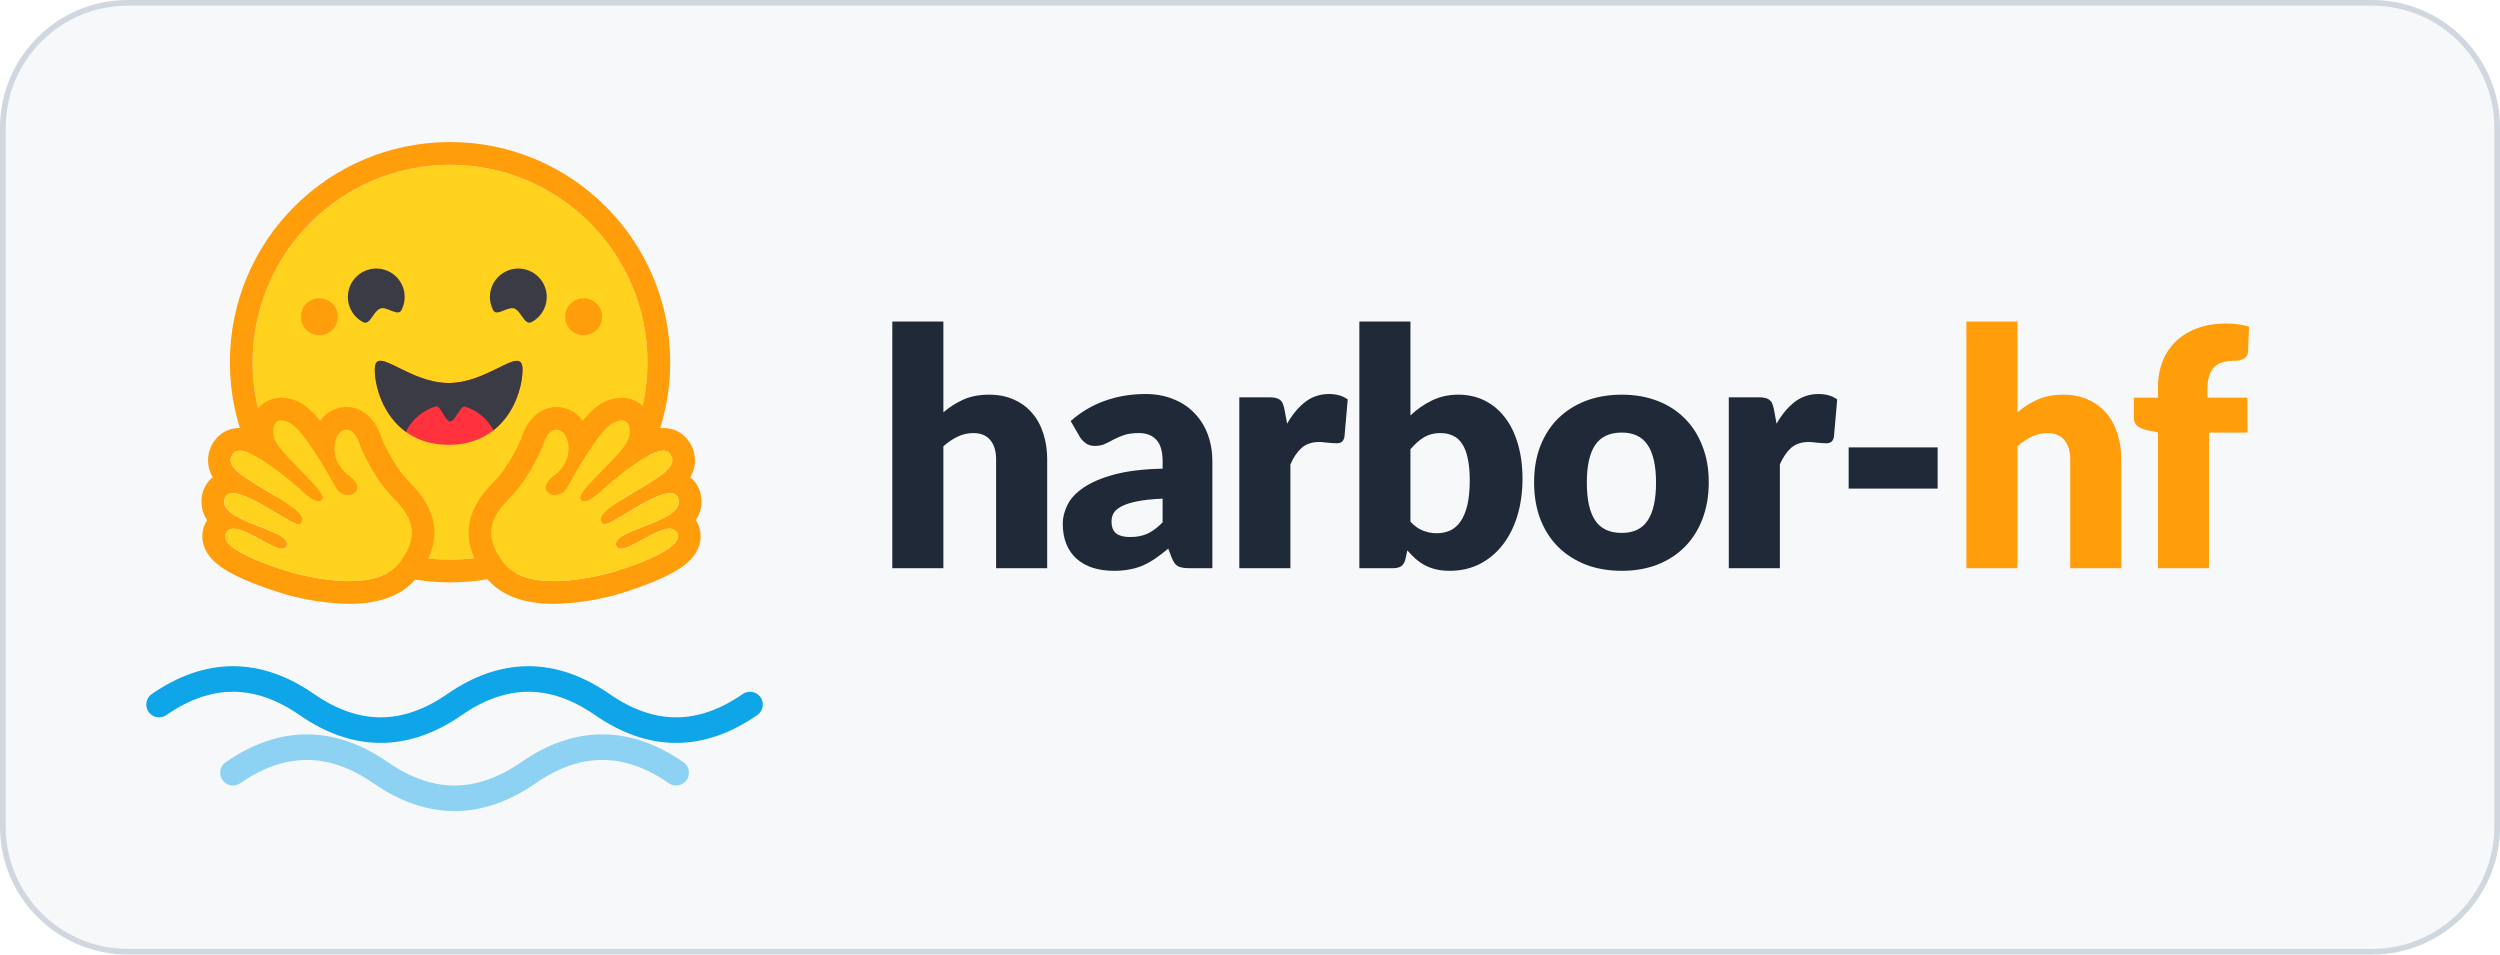
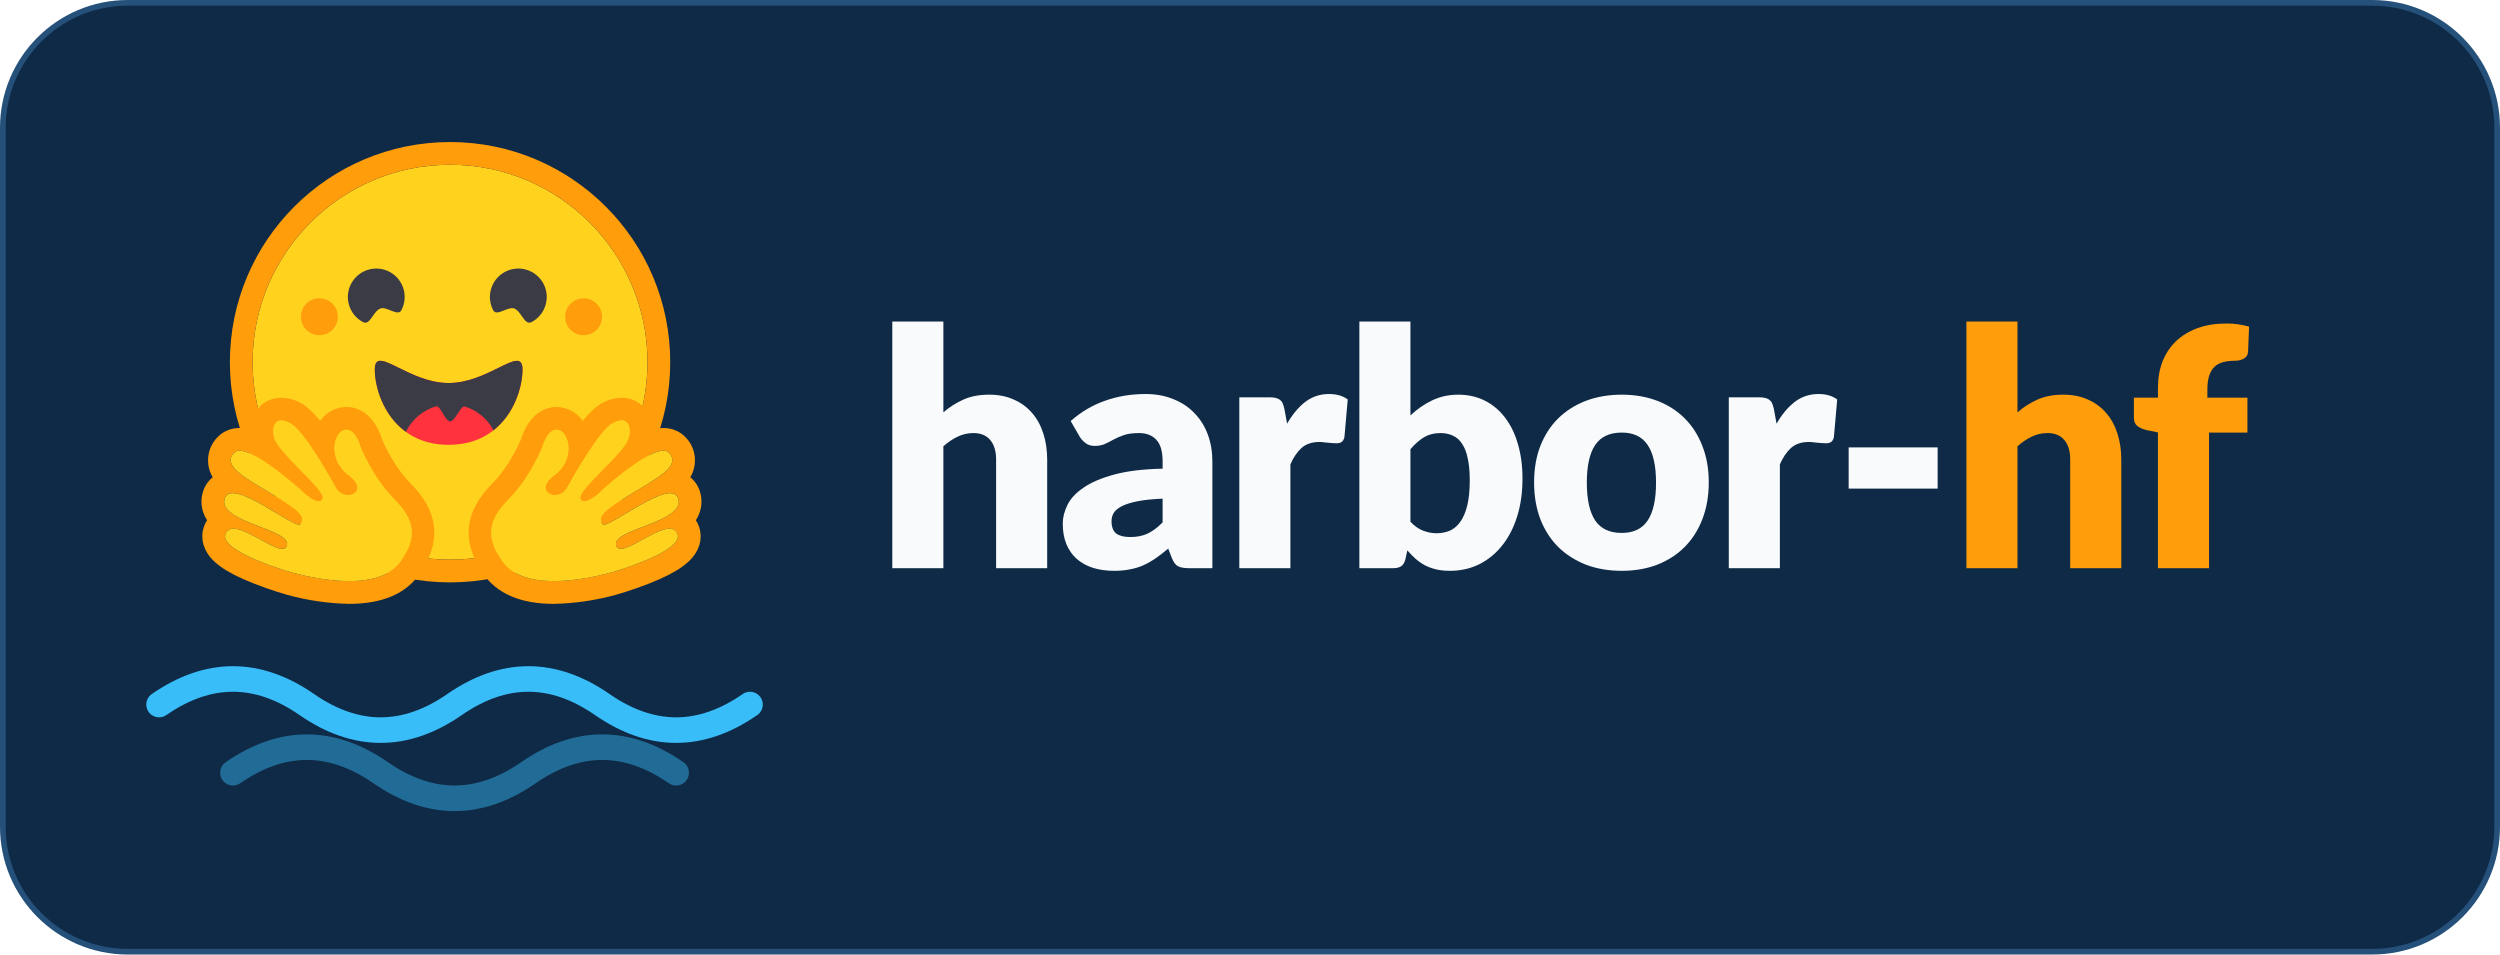
<svg xmlns="http://www.w3.org/2000/svg" viewBox="-20 -20 440 168" width="440" height="168" fill="none" role="img" aria-label="harbor-hf" version="1.1" id="svg34">
  <defs id="defs38" />
-   <rect x="-19.5" y="-19.5" width="439" height="167" rx="22" fill="#F6F8FA" stroke="#D0D7DE" id="rect2" />
+   <rect x="-19.5" y="-19.5" width="439" height="167" rx="22" fill="#0F2A47" stroke="#24507A" id="rect2" />
  <g transform="translate(12,2)" id="g22">
    <path fill="#ffd21e" d="m 47.21,76.5 a 34.75,34.75 0 1 0 0,-69.5 34.75,34.75 0 0 0 0,69.5 z" id="path4" />
    <path fill="#ff9d0b" d="m 81.96,41.75 a 34.75,34.75 0 1 0 -69.5,0 34.75,34.75 0 0 0 69.5,0 z m -73.5,0 a 38.75,38.75 0 1 1 77.5,0 38.75,38.75 0 0 1 -77.5,0 z" id="path6" />
    <path fill="#3a3b45" d="m 58.5,32.3 c 1.28,0.44 1.78,3.06 3.07,2.38 a 5,5 0 1 0 -6.76,-2.07 c 0.61,1.15 2.55,-0.72 3.7,-0.32 z m -23.55,0 c -1.28,0.44 -1.79,3.06 -3.07,2.38 a 5,5 0 1 1 6.76,-2.07 c -0.61,1.15 -2.56,-0.72 -3.7,-0.32 z" id="path8" />
    <path fill="#ff323d" d="m 46.96,56.29 c 9.83,0 13,-8.76 13,-13.26 0,-2.34 -1.57,-1.6 -4.09,-0.36 -2.33,1.15 -5.46,2.74 -8.9,2.74 -7.19,0 -13,-6.88 -13,-2.38 0,4.5 3.16,13.26 13,13.26 z" id="path10" />
    <path fill="#3a3b45" fill-rule="evenodd" d="m 39.43,54 a 8.7,8.7 0 0 1 5.3,-4.49 c 0.4,-0.12 0.81,0.57 1.24,1.28 0.4,0.68 0.82,1.37 1.24,1.37 0.45,0 0.9,-0.68 1.33,-1.35 0.45,-0.7 0.89,-1.38 1.32,-1.25 a 8.61,8.61 0 0 1 5,4.17 c 3.73,-2.94 5.1,-7.74 5.1,-10.7 0,-2.34 -1.57,-1.6 -4.09,-0.36 l -0.14,0.07 c -2.31,1.15 -5.39,2.67 -8.77,2.67 -3.38,0 -6.45,-1.52 -8.77,-2.67 -2.6,-1.29 -4.23,-2.1 -4.23,0.29 0,3.05 1.46,8.06 5.47,10.97 z" clip-rule="evenodd" id="path12" />
    <path fill="#ff9d0b" d="m 70.71,37 a 3.25,3.25 0 1 0 0,-6.5 3.25,3.25 0 0 0 0,6.5 z m -46.5,0 a 3.25,3.25 0 1 0 0,-6.5 3.25,3.25 0 0 0 0,6.5 z m -6.69,11 c -1.62,0 -3.06,0.66 -4.07,1.87 a 5.97,5.97 0 0 0 -1.33,3.76 7.1,7.1 0 0 0 -1.94,-0.3 c -1.55,0 -2.95,0.59 -3.94,1.66 a 5.8,5.8 0 0 0 -0.8,7 5.3,5.3 0 0 0 -1.79,2.82 c -0.24,0.9 -0.48,2.8 0.8,4.74 a 5.22,5.22 0 0 0 -0.37,5.02 c 1.02,2.32 3.57,4.14 8.52,6.1 3.07,1.22 5.89,2 5.91,2.01 a 44.33,44.33 0 0 0 10.93,1.6 c 5.86,0 10.05,-1.8 12.46,-5.34 3.88,-5.69 3.33,-10.9 -1.7,-15.92 -2.77,-2.78 -4.62,-6.87 -5,-7.77 -0.78,-2.66 -2.84,-5.62 -6.25,-5.62 a 5.7,5.7 0 0 0 -4.6,2.46 c -1,-1.26 -1.98,-2.25 -2.86,-2.82 A 7.4,7.4 0 0 0 17.52,48 Z m 0,4 c 0.51,0 1.14,0.22 1.82,0.65 2.14,1.36 6.25,8.43 7.76,11.18 0.5,0.92 1.37,1.31 2.14,1.31 1.55,0 2.75,-1.53 0.15,-3.48 -3.92,-2.93 -2.55,-7.72 -0.68,-8.01 0.08,-0.02 0.17,-0.02 0.24,-0.02 1.7,0 2.45,2.93 2.45,2.93 0,0 2.2,5.52 5.98,9.3 3.77,3.77 3.97,6.8 1.22,10.83 -1.88,2.75 -5.47,3.58 -9.16,3.58 -3.81,0 -7.73,-0.9 -9.92,-1.46 -0.11,-0.03 -13.45,-3.8 -11.76,-7 0.28,-0.54 0.75,-0.76 1.34,-0.76 2.38,0 6.7,3.54 8.57,3.54 0.41,0 0.7,-0.17 0.83,-0.6 0.79,-2.85 -12.06,-4.05 -10.98,-8.17 0.2,-0.73 0.71,-1.02 1.44,-1.02 3.14,0 10.2,5.53 11.68,5.53 0.11,0 0.2,-0.03 0.24,-0.1 0.74,-1.2 0.33,-2.04 -4.9,-5.2 -5.21,-3.16 -8.88,-5.06 -6.8,-7.33 0.24,-0.26 0.58,-0.38 1,-0.38 3.17,0 10.66,6.82 10.66,6.82 0,0 2.02,2.1 3.25,2.1 0.28,0 0.52,-0.1 0.68,-0.38 C 25.63,64.4 16.71,57.64 16.21,54.85 15.87,52.95 16.45,52 17.52,52 Z" id="path14" />
    <path fill="#ffd21e" d="m 38.6,76.69 c 2.75,-4.04 2.55,-7.07 -1.22,-10.84 -3.78,-3.77 -5.98,-9.3 -5.98,-9.3 0,0 -0.82,-3.2 -2.69,-2.9 -1.87,0.3 -3.24,5.08 0.68,8.01 3.91,2.93 -0.78,4.92 -2.29,2.17 -1.5,-2.75 -5.62,-9.82 -7.76,-11.18 -2.13,-1.35 -3.63,-0.6 -3.13,2.2 0.5,2.79 9.43,9.55 8.56,11 -0.87,1.47 -3.93,-1.71 -3.93,-1.71 0,0 -9.57,-8.71 -11.66,-6.44 -2.08,2.27 1.59,4.17 6.8,7.33 5.23,3.16 5.64,4 4.9,5.2 C 20.13,71.43 8.6,61.7 7.52,65.83 6.44,69.94 19.29,71.13 18.5,73.98 17.7,76.83 9.44,68.6 7.76,71.8 c -1.7,3.21 11.65,6.98 11.76,7.01 4.3,1.12 15.25,3.49 19.08,-2.12 z" id="path16" />
    <path fill="#ff9d0b" d="m 77.4,48 c 1.62,0 3.07,0.66 4.07,1.87 a 5.97,5.97 0 0 1 1.33,3.76 7.1,7.1 0 0 1 1.95,-0.3 c 1.55,0 2.95,0.59 3.94,1.66 a 5.8,5.8 0 0 1 0.8,7 5.3,5.3 0 0 1 1.78,2.82 c 0.24,0.9 0.48,2.8 -0.8,4.74 a 5.22,5.22 0 0 1 0.37,5.02 c -1.02,2.32 -3.57,4.14 -8.51,6.1 -3.08,1.22 -5.9,2 -5.92,2.01 a 44.33,44.33 0 0 1 -10.93,1.6 c -5.86,0 -10.05,-1.8 -12.46,-5.34 -3.88,-5.69 -3.33,-10.9 1.7,-15.92 2.78,-2.78 4.63,-6.87 5.01,-7.77 0.78,-2.66 2.83,-5.62 6.24,-5.62 a 5.7,5.7 0 0 1 4.6,2.46 c 1,-1.26 1.98,-2.25 2.87,-2.82 A 7.4,7.4 0 0 1 77.4,48 Z m 0,4 c -0.51,0 -1.13,0.22 -1.82,0.65 -2.13,1.36 -6.25,8.43 -7.76,11.18 a 2.43,2.43 0 0 1 -2.14,1.31 c -1.54,0 -2.75,-1.53 -0.14,-3.48 3.91,-2.93 2.54,-7.72 0.67,-8.01 a 1.54,1.54 0 0 0 -0.24,-0.02 c -1.7,0 -2.45,2.93 -2.45,2.93 0,0 -2.2,5.52 -5.97,9.3 -3.78,3.77 -3.98,6.8 -1.22,10.83 1.87,2.75 5.47,3.58 9.15,3.58 3.82,0 7.73,-0.9 9.93,-1.46 0.1,-0.03 13.45,-3.8 11.76,-7 -0.29,-0.54 -0.75,-0.76 -1.34,-0.76 -2.38,0 -6.71,3.54 -8.57,3.54 -0.42,0 -0.71,-0.17 -0.83,-0.6 -0.8,-2.85 12.05,-4.05 10.97,-8.17 -0.19,-0.73 -0.7,-1.02 -1.44,-1.02 -3.14,0 -10.2,5.53 -11.68,5.53 -0.1,0 -0.19,-0.03 -0.23,-0.1 -0.74,-1.2 -0.34,-2.04 4.88,-5.2 5.23,-3.16 8.9,-5.06 6.8,-7.33 -0.23,-0.26 -0.57,-0.38 -0.98,-0.38 -3.18,0 -10.67,6.82 -10.67,6.82 0,0 -2.02,2.1 -3.24,2.1 A 0.74,0.74 0 0 1 70.16,65.86 C 69.29,64.4 78.21,57.64 78.71,54.85 79.05,52.95 78.47,52 77.4,52 Z" id="path18" />
    <path fill="#ffd21e" d="m 56.33,76.69 c -2.75,-4.04 -2.56,-7.07 1.22,-10.84 3.77,-3.77 5.97,-9.3 5.97,-9.3 0,0 0.82,-3.2 2.7,-2.9 1.86,0.3 3.23,5.08 -0.68,8.01 -3.92,2.93 0.78,4.92 2.28,2.17 1.51,-2.75 5.63,-9.82 7.76,-11.18 2.13,-1.35 3.64,-0.6 3.13,2.2 -0.5,2.79 -9.42,9.55 -8.55,11 0.86,1.47 3.92,-1.71 3.92,-1.71 0,0 9.58,-8.71 11.66,-6.44 2.08,2.27 -1.58,4.17 -6.8,7.33 -5.23,3.16 -5.63,4 -4.9,5.2 0.75,1.2 12.28,-8.53 13.36,-4.4 1.08,4.11 -11.76,5.3 -10.97,8.15 0.8,2.85 9.05,-5.38 10.74,-2.18 1.69,3.21 -11.65,6.98 -11.76,7.01 -4.31,1.12 -15.26,3.49 -19.08,-2.12 z" id="path20" />
  </g>
-   <path stroke="#0EA5E9" stroke-width="4.5" stroke-linecap="round" d="M8 104q13-9 26 0t26 0t26 0t26 0" id="path24" />
-   <path stroke="#0EA5E9" stroke-width="4.5" stroke-linecap="round" opacity=".45" d="M21 116q13-9 26 0t26 0t26 0" id="path26" />
+   <path stroke="#38BDF8" stroke-width="4.5" stroke-linecap="round" d="M8 104q13-9 26 0t26 0t26 0t26 0" id="path24" />
+   <path stroke="#38BDF8" stroke-width="4.5" stroke-linecap="round" opacity=".45" d="M21 116q13-9 26 0t26 0t26 0" id="path26" />
  <g aria-label="harbor-hf" id="text32" style="font-weight:900;font-size:58px;font-family:Lato;letter-spacing:-1">
-     <path d="m 146.035,52.566 q 1.624,-1.392 3.509,-2.233 1.914,-0.87 4.553,-0.87 2.465,0 4.35,0.87 1.914,0.841 3.219,2.378 1.305,1.508 1.972,3.625 0.667,2.088 0.667,4.553 V 80 h -8.99 V 60.889 q 0,-2.204 -1.015,-3.422 -1.015,-1.247 -2.987,-1.247 -1.479,0 -2.784,0.638 -1.276,0.609 -2.494,1.682 V 80 h -8.99 V 36.587 h 8.99 z" style="fill:#1f2937" id="path40" />
-     <path d="m 184.62,67.762 q -2.697,0.116 -4.437,0.464 -1.74,0.348 -2.755,0.87 -1.015,0.522 -1.421,1.189 -0.377,0.667 -0.377,1.45 0,1.537 0.841,2.175 0.841,0.609 2.465,0.609 1.74,0 3.045,-0.609 1.305,-0.609 2.639,-1.972 z m -16.182,-13.659 q 2.726,-2.407 6.032,-3.567 3.335,-1.189 7.134,-1.189 2.726,0 4.901,0.899 2.204,0.87 3.712,2.465 1.537,1.566 2.349,3.741 0.812,2.175 0.812,4.756 V 80 h -4.118 q -1.276,0 -1.943,-0.348 -0.638,-0.348 -1.073,-1.45 l -0.638,-1.653 q -1.131,0.957 -2.175,1.682 -1.044,0.725 -2.175,1.247 -1.102,0.493 -2.378,0.725 -1.247,0.261 -2.784,0.261 -2.059,0 -3.741,-0.522 -1.682,-0.551 -2.871,-1.595 -1.16,-1.044 -1.798,-2.581 -0.638,-1.566 -0.638,-3.596 0,-1.624 0.812,-3.277 0.812,-1.682 2.813,-3.045 2.001,-1.392 5.394,-2.32 3.393,-0.928 8.555,-1.044 v -1.276 q 0,-2.639 -1.102,-3.799 -1.073,-1.189 -3.074,-1.189 -1.595,0 -2.61,0.348 -1.015,0.348 -1.827,0.783 -0.783,0.435 -1.537,0.783 -0.754,0.348 -1.798,0.348 -0.928,0 -1.566,-0.464 -0.638,-0.464 -1.044,-1.102 z" style="fill:#1f2937" id="path42" />
-     <path d="m 206.53,54.567 q 1.392,-2.436 3.19,-3.828 1.827,-1.392 4.176,-1.392 2.03,0 3.306,0.957 l -0.58,6.612 q -0.145,0.638 -0.493,0.87 -0.319,0.232 -0.899,0.232 -0.232,0 -0.609,-0.029 -0.377,-0.029 -0.783,-0.058 -0.406,-0.058 -0.841,-0.087 -0.406,-0.058 -0.754,-0.058 -1.972,0 -3.161,1.044 -1.16,1.044 -1.972,2.9 V 80 h -8.99 V 49.927 h 5.336 q 0.667,0 1.102,0.116 0.464,0.116 0.754,0.377 0.319,0.232 0.464,0.638 0.174,0.406 0.29,0.986 z" style="fill:#1f2937" id="path44" />
-     <path d="m 228.237,71.822 q 1.015,1.102 2.204,1.566 1.189,0.464 2.407,0.464 1.276,0 2.349,-0.464 1.073,-0.493 1.827,-1.566 0.783,-1.102 1.218,-2.871 0.435,-1.798 0.435,-4.408 0,-2.262 -0.348,-3.828 -0.319,-1.595 -0.986,-2.581 -0.638,-1.015 -1.624,-1.45 -0.957,-0.464 -2.204,-0.464 -1.653,0 -2.871,0.725 -1.218,0.725 -2.407,2.117 z m 0,-18.705 q 1.74,-1.653 3.799,-2.639 2.088,-1.015 4.64,-1.015 2.552,0 4.64,1.044 2.088,1.044 3.567,2.987 1.479,1.914 2.262,4.64 0.812,2.726 0.812,6.09 0,3.654 -0.928,6.641 -0.928,2.987 -2.639,5.133 -1.682,2.117 -4.031,3.306 -2.349,1.16 -5.191,1.16 -1.363,0 -2.436,-0.261 -1.073,-0.261 -1.972,-0.725 -0.899,-0.493 -1.653,-1.16 -0.725,-0.667 -1.421,-1.45 l -0.319,1.508 q -0.232,0.928 -0.754,1.276 Q 226.091,80 225.221,80 h -5.974 V 36.587 h 8.99 z" style="fill:#1f2937" id="path46" />
-     <path d="m 265.43,49.463 q 3.422,0 6.235,1.073 2.813,1.073 4.814,3.074 2.03,2.001 3.132,4.872 1.131,2.842 1.131,6.409 0,3.596 -1.131,6.496 -1.102,2.871 -3.132,4.901 -2.001,2.001 -4.814,3.103 -2.813,1.073 -6.235,1.073 -3.451,0 -6.293,-1.073 -2.813,-1.102 -4.872,-3.103 -2.03,-2.03 -3.161,-4.901 -1.102,-2.9 -1.102,-6.496 0,-3.567 1.102,-6.409 1.131,-2.871 3.161,-4.872 2.059,-2.001 4.872,-3.074 2.842,-1.073 6.293,-1.073 z m 0,24.331 q 3.103,0 4.553,-2.175 1.479,-2.204 1.479,-6.67 0,-4.466 -1.479,-6.641 -1.45,-2.175 -4.553,-2.175 -3.19,0 -4.669,2.175 -1.479,2.175 -1.479,6.641 0,4.466 1.479,6.67 1.479,2.175 4.669,2.175 z" style="fill:#1f2937" id="path48" />
-     <path d="m 292.676,54.567 q 1.392,-2.436 3.19,-3.828 1.827,-1.392 4.176,-1.392 2.03,0 3.306,0.957 l -0.58,6.612 q -0.145,0.638 -0.493,0.87 -0.319,0.232 -0.899,0.232 -0.232,0 -0.609,-0.029 -0.377,-0.029 -0.783,-0.058 -0.406,-0.058 -0.841,-0.087 -0.406,-0.058 -0.754,-0.058 -1.972,0 -3.161,1.044 -1.16,1.044 -1.972,2.9 V 80 h -8.99 V 49.927 h 5.336 q 0.667,0 1.102,0.116 0.464,0.116 0.754,0.377 0.319,0.232 0.464,0.638 0.174,0.406 0.29,0.986 z" style="fill:#1f2937" id="path50" />
-     <path d="m 305.364,58.743 h 15.66 v 7.25 h -15.66 z" style="fill:#1f2937" id="path52" />
+     <path d="m 146.035,52.566 q 1.624,-1.392 3.509,-2.233 1.914,-0.87 4.553,-0.87 2.465,0 4.35,0.87 1.914,0.841 3.219,2.378 1.305,1.508 1.972,3.625 0.667,2.088 0.667,4.553 V 80 h -8.99 V 60.889 q 0,-2.204 -1.015,-3.422 -1.015,-1.247 -2.987,-1.247 -1.479,0 -2.784,0.638 -1.276,0.609 -2.494,1.682 V 80 h -8.99 V 36.587 h 8.99 z" style="fill:#f8fafc" id="path40" />
+     <path d="m 184.62,67.762 q -2.697,0.116 -4.437,0.464 -1.74,0.348 -2.755,0.87 -1.015,0.522 -1.421,1.189 -0.377,0.667 -0.377,1.45 0,1.537 0.841,2.175 0.841,0.609 2.465,0.609 1.74,0 3.045,-0.609 1.305,-0.609 2.639,-1.972 z m -16.182,-13.659 q 2.726,-2.407 6.032,-3.567 3.335,-1.189 7.134,-1.189 2.726,0 4.901,0.899 2.204,0.87 3.712,2.465 1.537,1.566 2.349,3.741 0.812,2.175 0.812,4.756 V 80 h -4.118 q -1.276,0 -1.943,-0.348 -0.638,-0.348 -1.073,-1.45 l -0.638,-1.653 q -1.131,0.957 -2.175,1.682 -1.044,0.725 -2.175,1.247 -1.102,0.493 -2.378,0.725 -1.247,0.261 -2.784,0.261 -2.059,0 -3.741,-0.522 -1.682,-0.551 -2.871,-1.595 -1.16,-1.044 -1.798,-2.581 -0.638,-1.566 -0.638,-3.596 0,-1.624 0.812,-3.277 0.812,-1.682 2.813,-3.045 2.001,-1.392 5.394,-2.32 3.393,-0.928 8.555,-1.044 v -1.276 q 0,-2.639 -1.102,-3.799 -1.073,-1.189 -3.074,-1.189 -1.595,0 -2.61,0.348 -1.015,0.348 -1.827,0.783 -0.783,0.435 -1.537,0.783 -0.754,0.348 -1.798,0.348 -0.928,0 -1.566,-0.464 -0.638,-0.464 -1.044,-1.102 z" style="fill:#f8fafc" id="path42" />
+     <path d="m 206.53,54.567 q 1.392,-2.436 3.19,-3.828 1.827,-1.392 4.176,-1.392 2.03,0 3.306,0.957 l -0.58,6.612 q -0.145,0.638 -0.493,0.87 -0.319,0.232 -0.899,0.232 -0.232,0 -0.609,-0.029 -0.377,-0.029 -0.783,-0.058 -0.406,-0.058 -0.841,-0.087 -0.406,-0.058 -0.754,-0.058 -1.972,0 -3.161,1.044 -1.16,1.044 -1.972,2.9 V 80 h -8.99 V 49.927 h 5.336 q 0.667,0 1.102,0.116 0.464,0.116 0.754,0.377 0.319,0.232 0.464,0.638 0.174,0.406 0.29,0.986 z" style="fill:#f8fafc" id="path44" />
+     <path d="m 228.237,71.822 q 1.015,1.102 2.204,1.566 1.189,0.464 2.407,0.464 1.276,0 2.349,-0.464 1.073,-0.493 1.827,-1.566 0.783,-1.102 1.218,-2.871 0.435,-1.798 0.435,-4.408 0,-2.262 -0.348,-3.828 -0.319,-1.595 -0.986,-2.581 -0.638,-1.015 -1.624,-1.45 -0.957,-0.464 -2.204,-0.464 -1.653,0 -2.871,0.725 -1.218,0.725 -2.407,2.117 z m 0,-18.705 q 1.74,-1.653 3.799,-2.639 2.088,-1.015 4.64,-1.015 2.552,0 4.64,1.044 2.088,1.044 3.567,2.987 1.479,1.914 2.262,4.64 0.812,2.726 0.812,6.09 0,3.654 -0.928,6.641 -0.928,2.987 -2.639,5.133 -1.682,2.117 -4.031,3.306 -2.349,1.16 -5.191,1.16 -1.363,0 -2.436,-0.261 -1.073,-0.261 -1.972,-0.725 -0.899,-0.493 -1.653,-1.16 -0.725,-0.667 -1.421,-1.45 l -0.319,1.508 q -0.232,0.928 -0.754,1.276 Q 226.091,80 225.221,80 h -5.974 V 36.587 h 8.99 z" style="fill:#f8fafc" id="path46" />
+     <path d="m 265.43,49.463 q 3.422,0 6.235,1.073 2.813,1.073 4.814,3.074 2.03,2.001 3.132,4.872 1.131,2.842 1.131,6.409 0,3.596 -1.131,6.496 -1.102,2.871 -3.132,4.901 -2.001,2.001 -4.814,3.103 -2.813,1.073 -6.235,1.073 -3.451,0 -6.293,-1.073 -2.813,-1.102 -4.872,-3.103 -2.03,-2.03 -3.161,-4.901 -1.102,-2.9 -1.102,-6.496 0,-3.567 1.102,-6.409 1.131,-2.871 3.161,-4.872 2.059,-2.001 4.872,-3.074 2.842,-1.073 6.293,-1.073 z m 0,24.331 q 3.103,0 4.553,-2.175 1.479,-2.204 1.479,-6.67 0,-4.466 -1.479,-6.641 -1.45,-2.175 -4.553,-2.175 -3.19,0 -4.669,2.175 -1.479,2.175 -1.479,6.641 0,4.466 1.479,6.67 1.479,2.175 4.669,2.175 z" style="fill:#f8fafc" id="path48" />
+     <path d="m 292.676,54.567 q 1.392,-2.436 3.19,-3.828 1.827,-1.392 4.176,-1.392 2.03,0 3.306,0.957 l -0.58,6.612 q -0.145,0.638 -0.493,0.87 -0.319,0.232 -0.899,0.232 -0.232,0 -0.609,-0.029 -0.377,-0.029 -0.783,-0.058 -0.406,-0.058 -0.841,-0.087 -0.406,-0.058 -0.754,-0.058 -1.972,0 -3.161,1.044 -1.16,1.044 -1.972,2.9 V 80 h -8.99 V 49.927 h 5.336 q 0.667,0 1.102,0.116 0.464,0.116 0.754,0.377 0.319,0.232 0.464,0.638 0.174,0.406 0.29,0.986 z" style="fill:#f8fafc" id="path50" />
+     <path d="m 305.364,58.743 h 15.66 v 7.25 h -15.66 z" style="fill:#f8fafc" id="path52" />
    <path d="m 335.075,52.566 q 1.624,-1.392 3.509,-2.233 1.914,-0.87 4.553,-0.87 2.465,0 4.35,0.87 1.914,0.841 3.219,2.378 1.305,1.508 1.972,3.625 0.667,2.088 0.667,4.553 V 80 h -8.99 V 60.889 q 0,-2.204 -1.015,-3.422 -1.015,-1.247 -2.987,-1.247 -1.479,0 -2.784,0.638 -1.276,0.609 -2.494,1.682 V 80 h -8.99 V 36.587 h 8.99 z" style="fill:#ff9d0b" id="path54" />
    <path d="M 359.798,80 V 56.104 l -1.972,-0.406 q -1.015,-0.232 -1.653,-0.725 -0.609,-0.493 -0.609,-1.45 v -3.538 h 4.234 v -1.711 q 0,-2.581 0.812,-4.669 0.841,-2.088 2.378,-3.567 1.566,-1.479 3.799,-2.291 2.233,-0.812 5.075,-0.812 1.102,0 2.03,0.145 0.928,0.116 1.943,0.406 l -0.174,4.379 q -0.029,0.464 -0.232,0.783 -0.203,0.29 -0.551,0.493 -0.319,0.174 -0.696,0.261 -0.377,0.087 -0.754,0.087 -1.189,0 -2.117,0.232 -0.928,0.232 -1.566,0.841 -0.609,0.58 -0.928,1.566 -0.319,0.957 -0.319,2.436 v 1.421 h 7.047 v 6.148 h -6.757 V 80 Z" style="fill:#ff9d0b" id="path56" />
  </g>
</svg>
